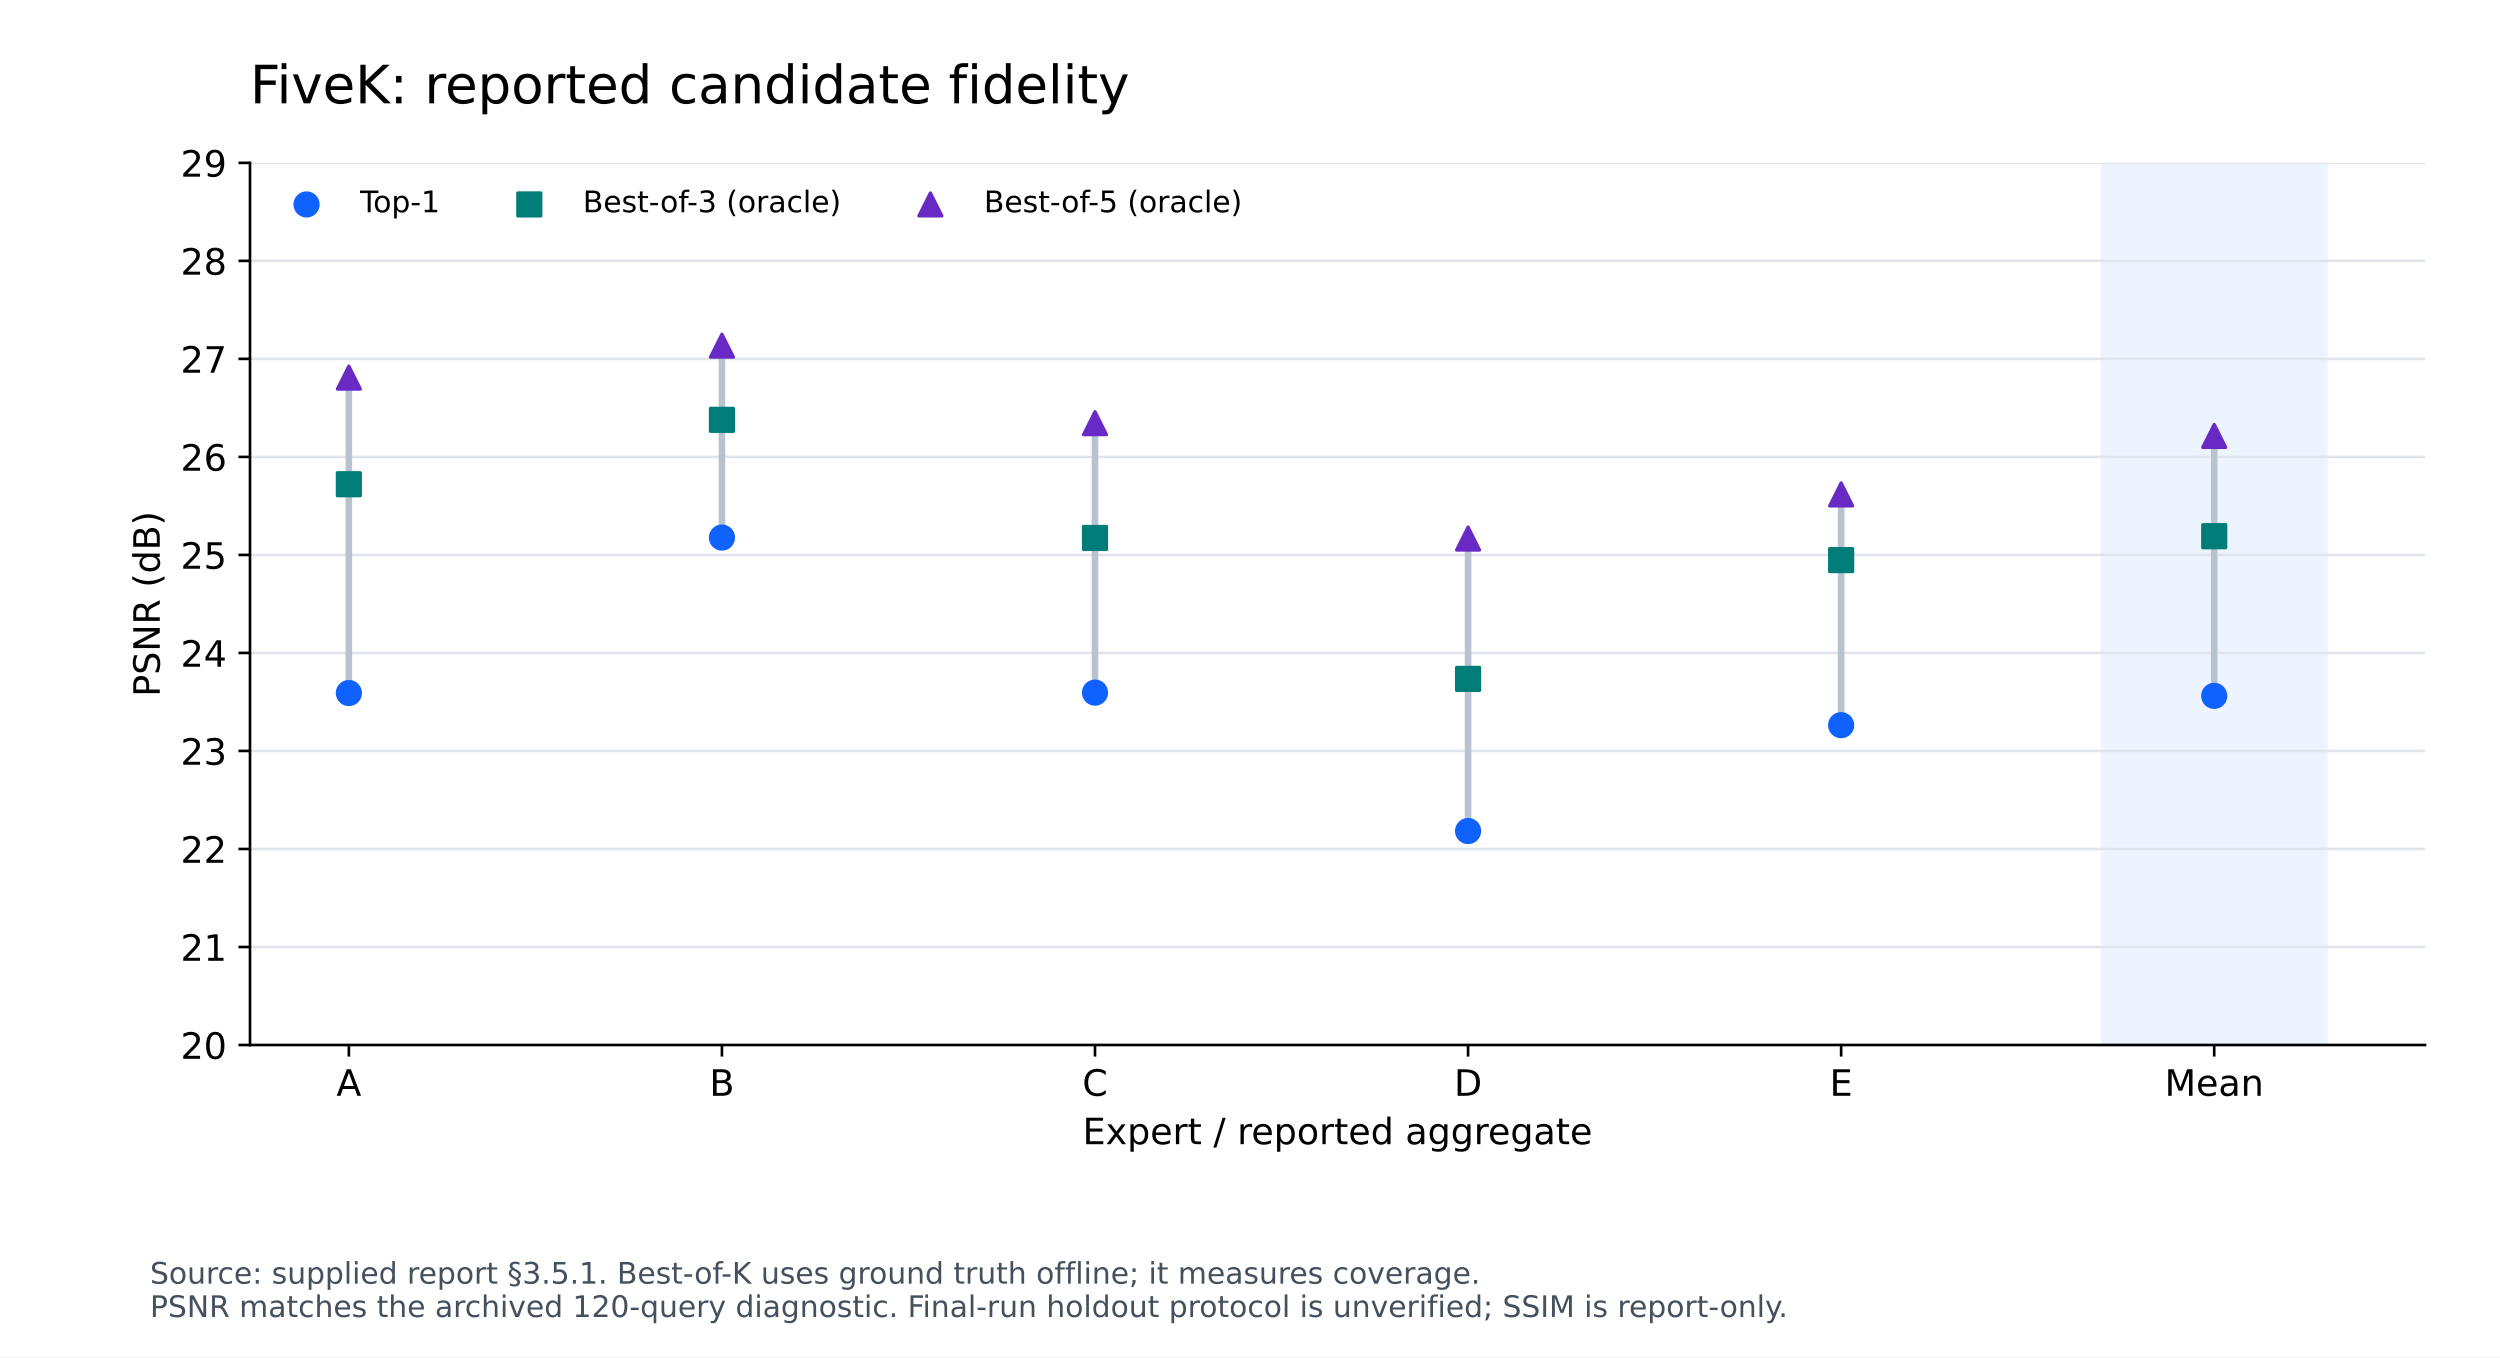
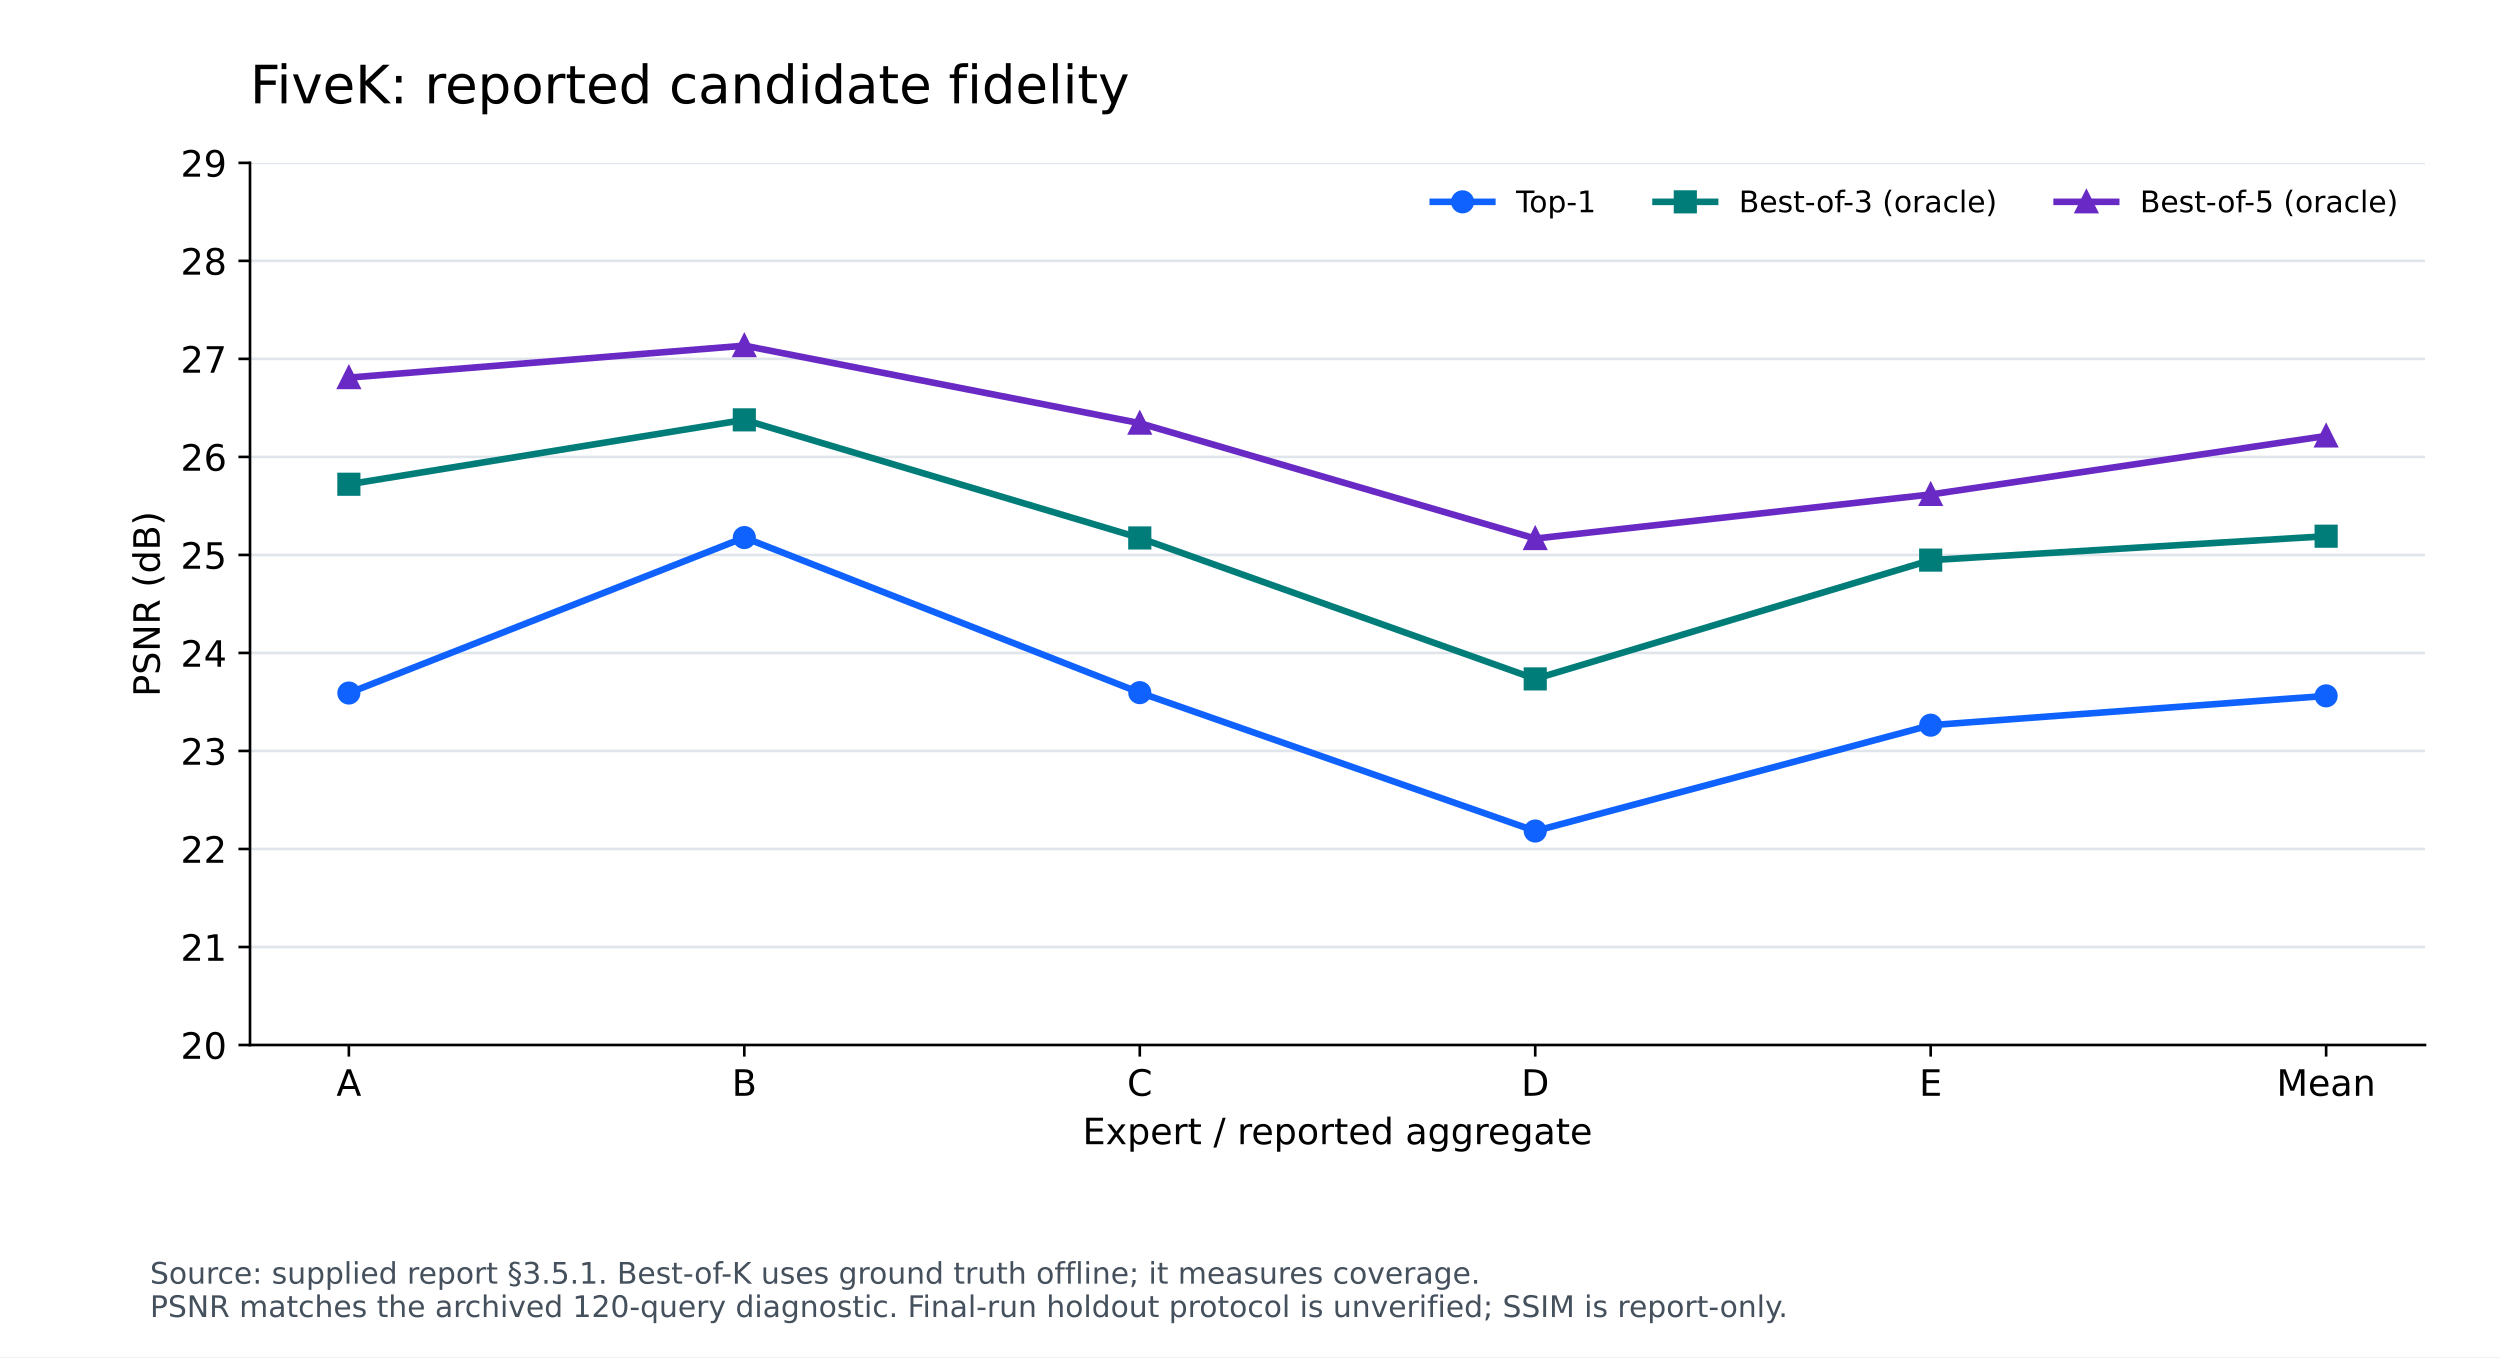
<svg xmlns="http://www.w3.org/2000/svg" xmlns:xlink="http://www.w3.org/1999/xlink" width="756pt" height="410.4pt" viewBox="0 0 756 410.4" version="1.1">
  <defs>
    <style type="text/css">*{stroke-linejoin: round; stroke-linecap: butt}</style>
  </defs>
  <g id="figure_1">
    <g id="patch_1">
      <path d="M 0 410.4  L 756 410.4  L 756 0  L 0 0  z " style="fill: #ffffff" />
    </g>
    <g id="axes_1">
      <g id="patch_2">
        <path d="M 75.6 316.008  L 733.32 316.008  L 733.32 49.248  L 75.6 49.248  z " style="fill: #ffffff" />
      </g>
-       <g id="patch_3">
-         <path d="M 635.734 316.008  L 703.424 316.008  L 703.424 49.248  L 635.734 49.248  z " clip-path="url(#pd5ccb00bbe)" style="fill: #edf3ff; stroke: #edf3ff; stroke-linejoin: miter" />
-       </g>
      <g id="matplotlib.axis_1">
        <g id="xtick_1">
          <g id="line2d_1">
            <defs>
-               <path id="m256c9cf82a" d="M 0 0  L 0 3.5  " style="stroke: #000000; stroke-width: 0.8" />
+               <path id="m39b3f5459c" d="M 0 0  L 0 3.5  " style="stroke: #000000; stroke-width: 0.8" />
            </defs>
            <g>
-               <use xlink:href="#m256c9cf82a" x="105.496" y="316.008" style="stroke: #000000; stroke-width: 0.8" />
+               <use xlink:href="#m39b3f5459c" x="105.496" y="316.008" style="stroke: #000000; stroke-width: 0.8" />
            </g>
          </g>
          <g id="text_1">
            <text style="font: 11px 'DejaVu Sans'; text-anchor: middle" x="105.496" y="331.366" transform="rotate(-0 105.4964 331.3663)">A</text>
          </g>
        </g>
        <g id="xtick_2">
          <g id="line2d_2">
            <g>
-               <use xlink:href="#m256c9cf82a" x="218.313" y="316.008" style="stroke: #000000; stroke-width: 0.8" />
+               <use xlink:href="#m39b3f5459c" x="225.082" y="316.008" style="stroke: #000000; stroke-width: 0.8" />
            </g>
          </g>
          <g id="text_2">
-             <text style="font: 11px 'DejaVu Sans'; text-anchor: middle" x="218.313" y="331.366" transform="rotate(-0 218.3128 331.3663)">B</text>
+             <text style="font: 11px 'DejaVu Sans'; text-anchor: middle" x="225.082" y="331.366" transform="rotate(-0 225.0818 331.3663)">B</text>
          </g>
        </g>
        <g id="xtick_3">
          <g id="line2d_3">
            <g>
-               <use xlink:href="#m256c9cf82a" x="331.129" y="316.008" style="stroke: #000000; stroke-width: 0.8" />
+               <use xlink:href="#m39b3f5459c" x="344.667" y="316.008" style="stroke: #000000; stroke-width: 0.8" />
            </g>
          </g>
          <g id="text_3">
-             <text style="font: 11px 'DejaVu Sans'; text-anchor: middle" x="331.129" y="331.366" transform="rotate(-0 331.1293 331.3663)">C</text>
+             <text style="font: 11px 'DejaVu Sans'; text-anchor: middle" x="344.667" y="331.366" transform="rotate(-0 344.6673 331.3663)">C</text>
          </g>
        </g>
        <g id="xtick_4">
          <g id="line2d_4">
            <g>
-               <use xlink:href="#m256c9cf82a" x="443.946" y="316.008" style="stroke: #000000; stroke-width: 0.8" />
+               <use xlink:href="#m39b3f5459c" x="464.253" y="316.008" style="stroke: #000000; stroke-width: 0.8" />
            </g>
          </g>
          <g id="text_4">
-             <text style="font: 11px 'DejaVu Sans'; text-anchor: middle" x="443.946" y="331.366" transform="rotate(-0 443.9458 331.3663)">D</text>
+             <text style="font: 11px 'DejaVu Sans'; text-anchor: middle" x="464.253" y="331.366" transform="rotate(-0 464.2527 331.3663)">D</text>
          </g>
        </g>
        <g id="xtick_5">
          <g id="line2d_5">
            <g>
-               <use xlink:href="#m256c9cf82a" x="556.762" y="316.008" style="stroke: #000000; stroke-width: 0.8" />
+               <use xlink:href="#m39b3f5459c" x="583.838" y="316.008" style="stroke: #000000; stroke-width: 0.8" />
            </g>
          </g>
          <g id="text_5">
-             <text style="font: 11px 'DejaVu Sans'; text-anchor: middle" x="556.762" y="331.366" transform="rotate(-0 556.7622 331.3663)">E</text>
+             <text style="font: 11px 'DejaVu Sans'; text-anchor: middle" x="583.838" y="331.366" transform="rotate(-0 583.8382 331.3663)">E</text>
          </g>
        </g>
        <g id="xtick_6">
          <g id="line2d_6">
            <g>
-               <use xlink:href="#m256c9cf82a" x="669.579" y="316.008" style="stroke: #000000; stroke-width: 0.8" />
+               <use xlink:href="#m39b3f5459c" x="703.424" y="316.008" style="stroke: #000000; stroke-width: 0.8" />
            </g>
          </g>
          <g id="text_6">
-             <text style="font: 11px 'DejaVu Sans'; text-anchor: middle" x="669.579" y="331.366" transform="rotate(-0 669.5787 331.3663)">Mean</text>
+             <text style="font: 11px 'DejaVu Sans'; text-anchor: middle" x="703.424" y="331.366" transform="rotate(-0 703.4236 331.3663)">Mean</text>
          </g>
        </g>
        <g id="text_7">
          <text style="font: 11px 'DejaVu Sans'; text-anchor: middle" x="404.46" y="346.012" transform="rotate(-0 404.46 346.0122)">Expert / reported aggregate</text>
        </g>
      </g>
      <g id="matplotlib.axis_2">
        <g id="ytick_1">
          <g id="line2d_7">
-             <path d="M 75.6 316.008  L 733.32 316.008  " clip-path="url(#pd5ccb00bbe)" style="fill: none; stroke: #e0e5eb; stroke-width: 0.8; stroke-linecap: square" />
+             <path d="M 75.6 316.008  L 733.32 316.008  " clip-path="url(#p8e93e4f2f8)" style="fill: none; stroke: #e0e5eb; stroke-width: 0.8; stroke-linecap: square" />
          </g>
          <g id="line2d_8">
            <defs>
-               <path id="m5dfd299b6e" d="M 0 0  L -3.5 0  " style="stroke: #000000; stroke-width: 0.8" />
+               <path id="mc48e8987dd" d="M 0 0  L -3.5 0  " style="stroke: #000000; stroke-width: 0.8" />
            </defs>
            <g>
-               <use xlink:href="#m5dfd299b6e" x="75.6" y="316.008" style="stroke: #000000; stroke-width: 0.8" />
+               <use xlink:href="#mc48e8987dd" x="75.6" y="316.008" style="stroke: #000000; stroke-width: 0.8" />
            </g>
          </g>
          <g id="text_8">
            <text style="font: 11px 'DejaVu Sans'; text-anchor: end" x="68.6" y="320.187" transform="rotate(-0 68.6 320.1871)">20</text>
          </g>
        </g>
        <g id="ytick_2">
          <g id="line2d_9">
-             <path d="M 75.6 286.368  L 733.32 286.368  " clip-path="url(#pd5ccb00bbe)" style="fill: none; stroke: #e0e5eb; stroke-width: 0.8; stroke-linecap: square" />
+             <path d="M 75.6 286.368  L 733.32 286.368  " clip-path="url(#p8e93e4f2f8)" style="fill: none; stroke: #e0e5eb; stroke-width: 0.8; stroke-linecap: square" />
          </g>
          <g id="line2d_10">
            <g>
-               <use xlink:href="#m5dfd299b6e" x="75.6" y="286.368" style="stroke: #000000; stroke-width: 0.8" />
+               <use xlink:href="#mc48e8987dd" x="75.6" y="286.368" style="stroke: #000000; stroke-width: 0.8" />
            </g>
          </g>
          <g id="text_9">
            <text style="font: 11px 'DejaVu Sans'; text-anchor: end" x="68.6" y="290.547" transform="rotate(-0 68.6 290.5471)">21</text>
          </g>
        </g>
        <g id="ytick_3">
          <g id="line2d_11">
-             <path d="M 75.6 256.728  L 733.32 256.728  " clip-path="url(#pd5ccb00bbe)" style="fill: none; stroke: #e0e5eb; stroke-width: 0.8; stroke-linecap: square" />
+             <path d="M 75.6 256.728  L 733.32 256.728  " clip-path="url(#p8e93e4f2f8)" style="fill: none; stroke: #e0e5eb; stroke-width: 0.8; stroke-linecap: square" />
          </g>
          <g id="line2d_12">
            <g>
-               <use xlink:href="#m5dfd299b6e" x="75.6" y="256.728" style="stroke: #000000; stroke-width: 0.8" />
+               <use xlink:href="#mc48e8987dd" x="75.6" y="256.728" style="stroke: #000000; stroke-width: 0.8" />
            </g>
          </g>
          <g id="text_10">
            <text style="font: 11px 'DejaVu Sans'; text-anchor: end" x="68.6" y="260.907" transform="rotate(-0 68.6 260.9071)">22</text>
          </g>
        </g>
        <g id="ytick_4">
          <g id="line2d_13">
-             <path d="M 75.6 227.088  L 733.32 227.088  " clip-path="url(#pd5ccb00bbe)" style="fill: none; stroke: #e0e5eb; stroke-width: 0.8; stroke-linecap: square" />
+             <path d="M 75.6 227.088  L 733.32 227.088  " clip-path="url(#p8e93e4f2f8)" style="fill: none; stroke: #e0e5eb; stroke-width: 0.8; stroke-linecap: square" />
          </g>
          <g id="line2d_14">
            <g>
-               <use xlink:href="#m5dfd299b6e" x="75.6" y="227.088" style="stroke: #000000; stroke-width: 0.8" />
+               <use xlink:href="#mc48e8987dd" x="75.6" y="227.088" style="stroke: #000000; stroke-width: 0.8" />
            </g>
          </g>
          <g id="text_11">
            <text style="font: 11px 'DejaVu Sans'; text-anchor: end" x="68.6" y="231.267" transform="rotate(-0 68.6 231.2671)">23</text>
          </g>
        </g>
        <g id="ytick_5">
          <g id="line2d_15">
-             <path d="M 75.6 197.448  L 733.32 197.448  " clip-path="url(#pd5ccb00bbe)" style="fill: none; stroke: #e0e5eb; stroke-width: 0.8; stroke-linecap: square" />
+             <path d="M 75.6 197.448  L 733.32 197.448  " clip-path="url(#p8e93e4f2f8)" style="fill: none; stroke: #e0e5eb; stroke-width: 0.8; stroke-linecap: square" />
          </g>
          <g id="line2d_16">
            <g>
-               <use xlink:href="#m5dfd299b6e" x="75.6" y="197.448" style="stroke: #000000; stroke-width: 0.8" />
+               <use xlink:href="#mc48e8987dd" x="75.6" y="197.448" style="stroke: #000000; stroke-width: 0.8" />
            </g>
          </g>
          <g id="text_12">
            <text style="font: 11px 'DejaVu Sans'; text-anchor: end" x="68.6" y="201.627" transform="rotate(-0 68.6 201.6271)">24</text>
          </g>
        </g>
        <g id="ytick_6">
          <g id="line2d_17">
-             <path d="M 75.6 167.808  L 733.32 167.808  " clip-path="url(#pd5ccb00bbe)" style="fill: none; stroke: #e0e5eb; stroke-width: 0.8; stroke-linecap: square" />
+             <path d="M 75.6 167.808  L 733.32 167.808  " clip-path="url(#p8e93e4f2f8)" style="fill: none; stroke: #e0e5eb; stroke-width: 0.8; stroke-linecap: square" />
          </g>
          <g id="line2d_18">
            <g>
-               <use xlink:href="#m5dfd299b6e" x="75.6" y="167.808" style="stroke: #000000; stroke-width: 0.8" />
+               <use xlink:href="#mc48e8987dd" x="75.6" y="167.808" style="stroke: #000000; stroke-width: 0.8" />
            </g>
          </g>
          <g id="text_13">
            <text style="font: 11px 'DejaVu Sans'; text-anchor: end" x="68.6" y="171.987" transform="rotate(-0 68.6 171.9871)">25</text>
          </g>
        </g>
        <g id="ytick_7">
          <g id="line2d_19">
-             <path d="M 75.6 138.168  L 733.32 138.168  " clip-path="url(#pd5ccb00bbe)" style="fill: none; stroke: #e0e5eb; stroke-width: 0.8; stroke-linecap: square" />
+             <path d="M 75.6 138.168  L 733.32 138.168  " clip-path="url(#p8e93e4f2f8)" style="fill: none; stroke: #e0e5eb; stroke-width: 0.8; stroke-linecap: square" />
          </g>
          <g id="line2d_20">
            <g>
-               <use xlink:href="#m5dfd299b6e" x="75.6" y="138.168" style="stroke: #000000; stroke-width: 0.8" />
+               <use xlink:href="#mc48e8987dd" x="75.6" y="138.168" style="stroke: #000000; stroke-width: 0.8" />
            </g>
          </g>
          <g id="text_14">
            <text style="font: 11px 'DejaVu Sans'; text-anchor: end" x="68.6" y="142.347" transform="rotate(-0 68.6 142.3471)">26</text>
          </g>
        </g>
        <g id="ytick_8">
          <g id="line2d_21">
-             <path d="M 75.6 108.528  L 733.32 108.528  " clip-path="url(#pd5ccb00bbe)" style="fill: none; stroke: #e0e5eb; stroke-width: 0.8; stroke-linecap: square" />
+             <path d="M 75.6 108.528  L 733.32 108.528  " clip-path="url(#p8e93e4f2f8)" style="fill: none; stroke: #e0e5eb; stroke-width: 0.8; stroke-linecap: square" />
          </g>
          <g id="line2d_22">
            <g>
-               <use xlink:href="#m5dfd299b6e" x="75.6" y="108.528" style="stroke: #000000; stroke-width: 0.8" />
+               <use xlink:href="#mc48e8987dd" x="75.6" y="108.528" style="stroke: #000000; stroke-width: 0.8" />
            </g>
          </g>
          <g id="text_15">
            <text style="font: 11px 'DejaVu Sans'; text-anchor: end" x="68.6" y="112.707" transform="rotate(-0 68.6 112.7071)">27</text>
          </g>
        </g>
        <g id="ytick_9">
          <g id="line2d_23">
-             <path d="M 75.6 78.888  L 733.32 78.888  " clip-path="url(#pd5ccb00bbe)" style="fill: none; stroke: #e0e5eb; stroke-width: 0.8; stroke-linecap: square" />
+             <path d="M 75.6 78.888  L 733.32 78.888  " clip-path="url(#p8e93e4f2f8)" style="fill: none; stroke: #e0e5eb; stroke-width: 0.8; stroke-linecap: square" />
          </g>
          <g id="line2d_24">
            <g>
-               <use xlink:href="#m5dfd299b6e" x="75.6" y="78.888" style="stroke: #000000; stroke-width: 0.8" />
+               <use xlink:href="#mc48e8987dd" x="75.6" y="78.888" style="stroke: #000000; stroke-width: 0.8" />
            </g>
          </g>
          <g id="text_16">
            <text style="font: 11px 'DejaVu Sans'; text-anchor: end" x="68.6" y="83.067" transform="rotate(-0 68.6 83.06714)">28</text>
          </g>
        </g>
        <g id="ytick_10">
          <g id="line2d_25">
-             <path d="M 75.6 49.248  L 733.32 49.248  " clip-path="url(#pd5ccb00bbe)" style="fill: none; stroke: #e0e5eb; stroke-width: 0.8; stroke-linecap: square" />
+             <path d="M 75.6 49.248  L 733.32 49.248  " clip-path="url(#p8e93e4f2f8)" style="fill: none; stroke: #e0e5eb; stroke-width: 0.8; stroke-linecap: square" />
          </g>
          <g id="line2d_26">
            <g>
-               <use xlink:href="#m5dfd299b6e" x="75.6" y="49.248" style="stroke: #000000; stroke-width: 0.8" />
+               <use xlink:href="#mc48e8987dd" x="75.6" y="49.248" style="stroke: #000000; stroke-width: 0.8" />
            </g>
          </g>
          <g id="text_17">
            <text style="font: 11px 'DejaVu Sans'; text-anchor: end" x="68.6" y="53.427" transform="rotate(-0 68.6 53.42714)">29</text>
          </g>
        </g>
        <g id="text_18">
          <text style="font: 11px 'DejaVu Sans'; text-anchor: middle" x="48.315" y="182.628" transform="rotate(-90 48.31484 182.628)">PSNR (dB)</text>
        </g>
      </g>
-       <g id="LineCollection_1">
-         <path d="M 105.496 209.571  L 105.496 114.189  " clip-path="url(#pd5ccb00bbe)" style="fill: none; stroke: #b9c3cf; stroke-width: 2" />
-         <path d="M 218.313 162.562  L 218.313 104.527  " clip-path="url(#pd5ccb00bbe)" style="fill: none; stroke: #b9c3cf; stroke-width: 2" />
-         <path d="M 331.129 209.452  L 331.129 127.972  " clip-path="url(#pd5ccb00bbe)" style="fill: none; stroke: #b9c3cf; stroke-width: 2" />
-         <path d="M 443.946 251.304  L 443.946 162.858  " clip-path="url(#pd5ccb00bbe)" style="fill: none; stroke: #b9c3cf; stroke-width: 2" />
-         <path d="M 556.762 219.293  L 556.762 149.52  " clip-path="url(#pd5ccb00bbe)" style="fill: none; stroke: #b9c3cf; stroke-width: 2" />
-         <path d="M 669.579 210.43  L 669.579 131.825  " clip-path="url(#pd5ccb00bbe)" style="fill: none; stroke: #b9c3cf; stroke-width: 2" />
+       <g id="line2d_27">
+         <path d="M 105.496 209.571  L 225.082 162.562  L 344.667 209.452  L 464.253 251.304  L 583.838 219.293  L 703.424 210.43  " clip-path="url(#p8e93e4f2f8)" style="fill: none; stroke: #0f62fe; stroke-width: 2; stroke-linecap: square" />
+         <defs>
+           <path id="m3da47b6adc" d="M 0 3  C 0.796 3 1.559 2.684 2.121 2.121  C 2.684 1.559 3 0.796 3 0  C 3 -0.796 2.684 -1.559 2.121 -2.121  C 1.559 -2.684 0.796 -3 0 -3  C -0.796 -3 -1.559 -2.684 -2.121 -2.121  C -2.684 -1.559 -3 -0.796 -3 0  C -3 0.796 -2.684 1.559 -2.121 2.121  C -1.559 2.684 -0.796 3 0 3  z " style="stroke: #0f62fe" />
+         </defs>
+         <g clip-path="url(#p8e93e4f2f8)">
+           <use xlink:href="#m3da47b6adc" x="105.496" y="209.571" style="fill: #0f62fe; stroke: #0f62fe" />
+           <use xlink:href="#m3da47b6adc" x="225.082" y="162.562" style="fill: #0f62fe; stroke: #0f62fe" />
+           <use xlink:href="#m3da47b6adc" x="344.667" y="209.452" style="fill: #0f62fe; stroke: #0f62fe" />
+           <use xlink:href="#m3da47b6adc" x="464.253" y="251.304" style="fill: #0f62fe; stroke: #0f62fe" />
+           <use xlink:href="#m3da47b6adc" x="583.838" y="219.293" style="fill: #0f62fe; stroke: #0f62fe" />
+           <use xlink:href="#m3da47b6adc" x="703.424" y="210.43" style="fill: #0f62fe; stroke: #0f62fe" />
+         </g>
+       </g>
+       <g id="line2d_28">
+         <path d="M 105.496 146.438  L 225.082 126.964  L 344.667 162.68  L 464.253 205.303  L 583.838 169.379  L 703.424 162.147  " clip-path="url(#p8e93e4f2f8)" style="fill: none; stroke: #007d79; stroke-width: 2; stroke-linecap: square" />
+         <defs>
+           <path id="m429a6d7d4a" d="M -3 3  L 3 3  L 3 -3  L -3 -3  z " style="stroke: #007d79; stroke-linejoin: miter" />
+         </defs>
+         <g clip-path="url(#p8e93e4f2f8)">
+           <use xlink:href="#m429a6d7d4a" x="105.496" y="146.438" style="fill: #007d79; stroke: #007d79; stroke-linejoin: miter" />
+           <use xlink:href="#m429a6d7d4a" x="225.082" y="126.964" style="fill: #007d79; stroke: #007d79; stroke-linejoin: miter" />
+           <use xlink:href="#m429a6d7d4a" x="344.667" y="162.68" style="fill: #007d79; stroke: #007d79; stroke-linejoin: miter" />
+           <use xlink:href="#m429a6d7d4a" x="464.253" y="205.303" style="fill: #007d79; stroke: #007d79; stroke-linejoin: miter" />
+           <use xlink:href="#m429a6d7d4a" x="583.838" y="169.379" style="fill: #007d79; stroke: #007d79; stroke-linejoin: miter" />
+           <use xlink:href="#m429a6d7d4a" x="703.424" y="162.147" style="fill: #007d79; stroke: #007d79; stroke-linejoin: miter" />
+         </g>
+       </g>
+       <g id="line2d_29">
+         <path d="M 105.496 114.189  L 225.082 104.527  L 344.667 127.972  L 464.253 162.858  L 583.838 149.52  L 703.424 131.825  " clip-path="url(#p8e93e4f2f8)" style="fill: none; stroke: #6929c4; stroke-width: 2; stroke-linecap: square" />
+         <defs>
+           <path id="m59f98de734" d="M 0 -3  L -3 3  L 3 3  z " style="stroke: #6929c4; stroke-linejoin: miter" />
+         </defs>
+         <g clip-path="url(#p8e93e4f2f8)">
+           <use xlink:href="#m59f98de734" x="105.496" y="114.189" style="fill: #6929c4; stroke: #6929c4; stroke-linejoin: miter" />
+           <use xlink:href="#m59f98de734" x="225.082" y="104.527" style="fill: #6929c4; stroke: #6929c4; stroke-linejoin: miter" />
+           <use xlink:href="#m59f98de734" x="344.667" y="127.972" style="fill: #6929c4; stroke: #6929c4; stroke-linejoin: miter" />
+           <use xlink:href="#m59f98de734" x="464.253" y="162.858" style="fill: #6929c4; stroke: #6929c4; stroke-linejoin: miter" />
+           <use xlink:href="#m59f98de734" x="583.838" y="149.52" style="fill: #6929c4; stroke: #6929c4; stroke-linejoin: miter" />
+           <use xlink:href="#m59f98de734" x="703.424" y="131.825" style="fill: #6929c4; stroke: #6929c4; stroke-linejoin: miter" />
+         </g>
+       </g>
+       <g id="patch_3">
+         <path d="M 75.6 316.008  L 75.6 49.248  " style="fill: none; stroke: #000000; stroke-width: 0.8; stroke-linejoin: miter; stroke-linecap: square" />
      </g>
      <g id="patch_4">
-         <path d="M 75.6 316.008  L 75.6 49.248  " style="fill: none; stroke: #000000; stroke-width: 0.8; stroke-linejoin: miter; stroke-linecap: square" />
-       </g>
-       <g id="patch_5">
        <path d="M 75.6 316.008  L 733.32 316.008  " style="fill: none; stroke: #000000; stroke-width: 0.8; stroke-linejoin: miter; stroke-linecap: square" />
-       </g>
-       <g id="PathCollection_1">
-         <defs>
-           <path id="mb6b77cf19e" d="M 0 3.464  C 0.919 3.464 1.8 3.099 2.449 2.449  C 3.099 1.8 3.464 0.919 3.464 0  C 3.464 -0.919 3.099 -1.8 2.449 -2.449  C 1.8 -3.099 0.919 -3.464 0 -3.464  C -0.919 -3.464 -1.8 -3.099 -2.449 -2.449  C -3.099 -1.8 -3.464 -0.919 -3.464 0  C -3.464 0.919 -3.099 1.8 -2.449 2.449  C -1.8 3.099 -0.919 3.464 0 3.464  z " style="stroke: #0f62fe" />
-         </defs>
-         <g clip-path="url(#pd5ccb00bbe)">
-           <use xlink:href="#mb6b77cf19e" x="105.496" y="209.571" style="fill: #0f62fe; stroke: #0f62fe" />
-           <use xlink:href="#mb6b77cf19e" x="218.313" y="162.562" style="fill: #0f62fe; stroke: #0f62fe" />
-           <use xlink:href="#mb6b77cf19e" x="331.129" y="209.452" style="fill: #0f62fe; stroke: #0f62fe" />
-           <use xlink:href="#mb6b77cf19e" x="443.946" y="251.304" style="fill: #0f62fe; stroke: #0f62fe" />
-           <use xlink:href="#mb6b77cf19e" x="556.762" y="219.293" style="fill: #0f62fe; stroke: #0f62fe" />
-           <use xlink:href="#mb6b77cf19e" x="669.579" y="210.43" style="fill: #0f62fe; stroke: #0f62fe" />
-         </g>
-       </g>
-       <g id="PathCollection_2">
-         <defs>
-           <path id="m7b6156defa" d="M -3.464 3.464  L 3.464 3.464  L 3.464 -3.464  L -3.464 -3.464  z " style="stroke: #007d79" />
-         </defs>
-         <g clip-path="url(#pd5ccb00bbe)">
-           <use xlink:href="#m7b6156defa" x="105.496" y="146.438" style="fill: #007d79; stroke: #007d79" />
-           <use xlink:href="#m7b6156defa" x="218.313" y="126.964" style="fill: #007d79; stroke: #007d79" />
-           <use xlink:href="#m7b6156defa" x="331.129" y="162.68" style="fill: #007d79; stroke: #007d79" />
-           <use xlink:href="#m7b6156defa" x="443.946" y="205.303" style="fill: #007d79; stroke: #007d79" />
-           <use xlink:href="#m7b6156defa" x="556.762" y="169.379" style="fill: #007d79; stroke: #007d79" />
-           <use xlink:href="#m7b6156defa" x="669.579" y="162.147" style="fill: #007d79; stroke: #007d79" />
-         </g>
-       </g>
-       <g id="PathCollection_3">
-         <defs>
-           <path id="mf44d949955" d="M 0 -3.464  L -3.464 3.464  L 3.464 3.464  z " style="stroke: #6929c4" />
-         </defs>
-         <g clip-path="url(#pd5ccb00bbe)">
-           <use xlink:href="#mf44d949955" x="105.496" y="114.189" style="fill: #6929c4; stroke: #6929c4" />
-           <use xlink:href="#mf44d949955" x="218.313" y="104.527" style="fill: #6929c4; stroke: #6929c4" />
-           <use xlink:href="#mf44d949955" x="331.129" y="127.972" style="fill: #6929c4; stroke: #6929c4" />
-           <use xlink:href="#mf44d949955" x="443.946" y="162.858" style="fill: #6929c4; stroke: #6929c4" />
-           <use xlink:href="#mf44d949955" x="556.762" y="149.52" style="fill: #6929c4; stroke: #6929c4" />
-           <use xlink:href="#mf44d949955" x="669.579" y="131.825" style="fill: #6929c4; stroke: #6929c4" />
-         </g>
      </g>
      <g id="text_19">
        <text style="font: 16px 'DejaVu Sans'; text-anchor: start" x="75.6" y="31.248" transform="rotate(-0 75.6 31.248)">FiveK: reported candidate fidelity</text>
      </g>
      <g id="legend_1">
-         <g id="PathCollection_4">
+         <g id="line2d_30">
+           <path d="M 433.278 61.037  L 442.278 61.037  L 451.278 61.037  " style="fill: none; stroke: #0f62fe; stroke-width: 2; stroke-linecap: square" />
          <g>
-             <use xlink:href="#mb6b77cf19e" x="92.7" y="61.824" style="fill: #0f62fe; stroke: #0f62fe" />
+             <use xlink:href="#m3da47b6adc" x="442.278" y="61.037" style="fill: #0f62fe; stroke: #0f62fe" />
          </g>
        </g>
        <g id="text_20">
-           <text style="font: 9px 'DejaVu Sans'; text-anchor: start" x="108.9" y="64.187" transform="rotate(-0 108.9 64.18659)">Top-1</text>
-         </g>
-         <g id="PathCollection_5">
+           <text style="font: 9px 'DejaVu Sans'; text-anchor: start" x="458.478" y="64.187" transform="rotate(-0 458.4783 64.18659)">Top-1</text>
+         </g>
+         <g id="line2d_31">
+           <path d="M 500.639 61.037  L 509.639 61.037  L 518.639 61.037  " style="fill: none; stroke: #007d79; stroke-width: 2; stroke-linecap: square" />
          <g>
-             <use xlink:href="#m7b6156defa" x="160.061" y="61.824" style="fill: #007d79; stroke: #007d79" />
+             <use xlink:href="#m429a6d7d4a" x="509.639" y="61.037" style="fill: #007d79; stroke: #007d79; stroke-linejoin: miter" />
          </g>
        </g>
        <g id="text_21">
-           <text style="font: 9px 'DejaVu Sans'; text-anchor: start" x="176.261" y="64.187" transform="rotate(-0 176.2608 64.18659)">Best-of-3 (oracle)</text>
-         </g>
-         <g id="PathCollection_6">
+           <text style="font: 9px 'DejaVu Sans'; text-anchor: start" x="525.839" y="64.187" transform="rotate(-0 525.8391 64.18659)">Best-of-3 (oracle)</text>
+         </g>
+         <g id="line2d_32">
+           <path d="M 621.93 61.037  L 630.93 61.037  L 639.93 61.037  " style="fill: none; stroke: #6929c4; stroke-width: 2; stroke-linecap: square" />
          <g>
-             <use xlink:href="#mf44d949955" x="281.351" y="61.824" style="fill: #6929c4; stroke: #6929c4" />
+             <use xlink:href="#m59f98de734" x="630.93" y="61.037" style="fill: #6929c4; stroke: #6929c4; stroke-linejoin: miter" />
          </g>
        </g>
        <g id="text_22">
-           <text style="font: 9px 'DejaVu Sans'; text-anchor: start" x="297.551" y="64.187" transform="rotate(-0 297.5512 64.18659)">Best-of-5 (oracle)</text>
+           <text style="font: 9px 'DejaVu Sans'; text-anchor: start" x="647.13" y="64.187" transform="rotate(-0 647.1295 64.18659)">Best-of-5 (oracle)</text>
        </g>
      </g>
    </g>
    <g id="text_23">
      <text style="fill: #45505d; font: 9px 'DejaVu Sans'" transform="translate(45.36 388.1902)">Source: supplied report §3.5.1. Best-of-K uses ground truth offline; it measures coverage.</text>
      <text style="fill: #45505d; font: 9px 'DejaVu Sans'" transform="translate(45.36 398.2683)">PSNR matches the archived 120-query diagnostic. Final-run holdout protocol is unverified; SSIM is report-only.</text>
    </g>
  </g>
  <defs>
-     <clipPath id="pd5ccb00bbe">
+     <clipPath id="p8e93e4f2f8">
      <rect x="75.6" y="49.248" width="657.72" height="266.76" />
    </clipPath>
  </defs>
</svg>
